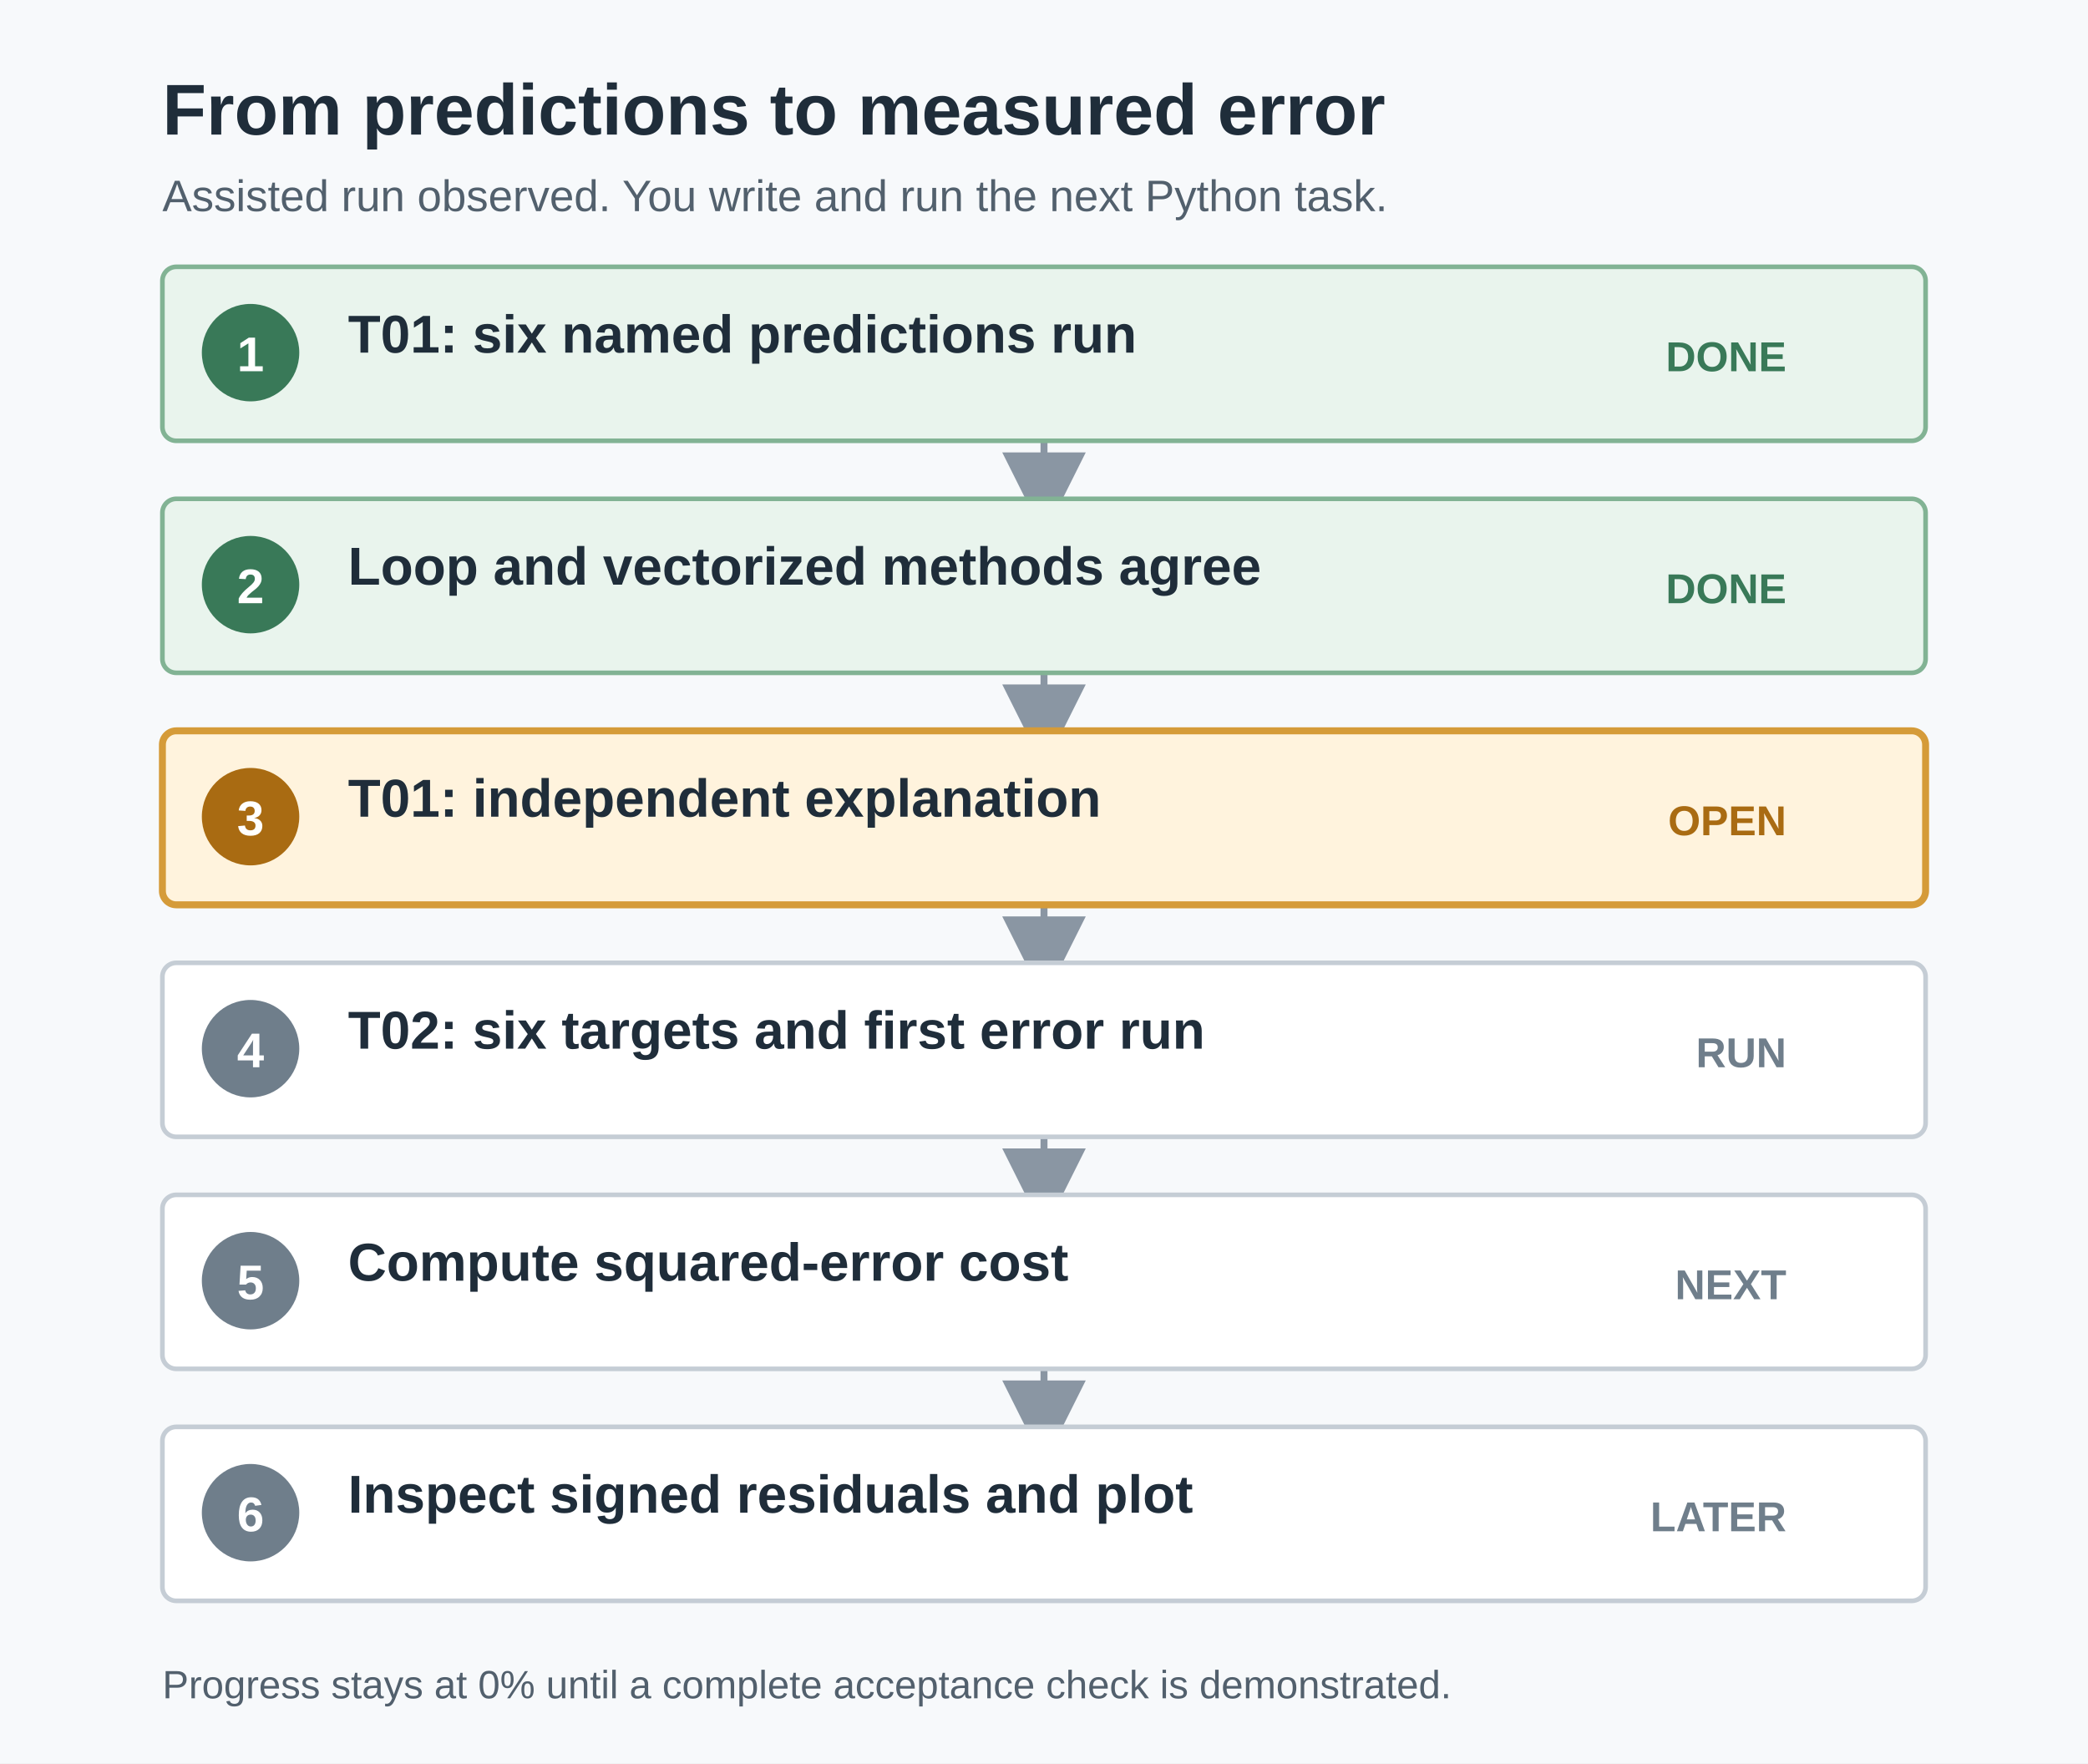
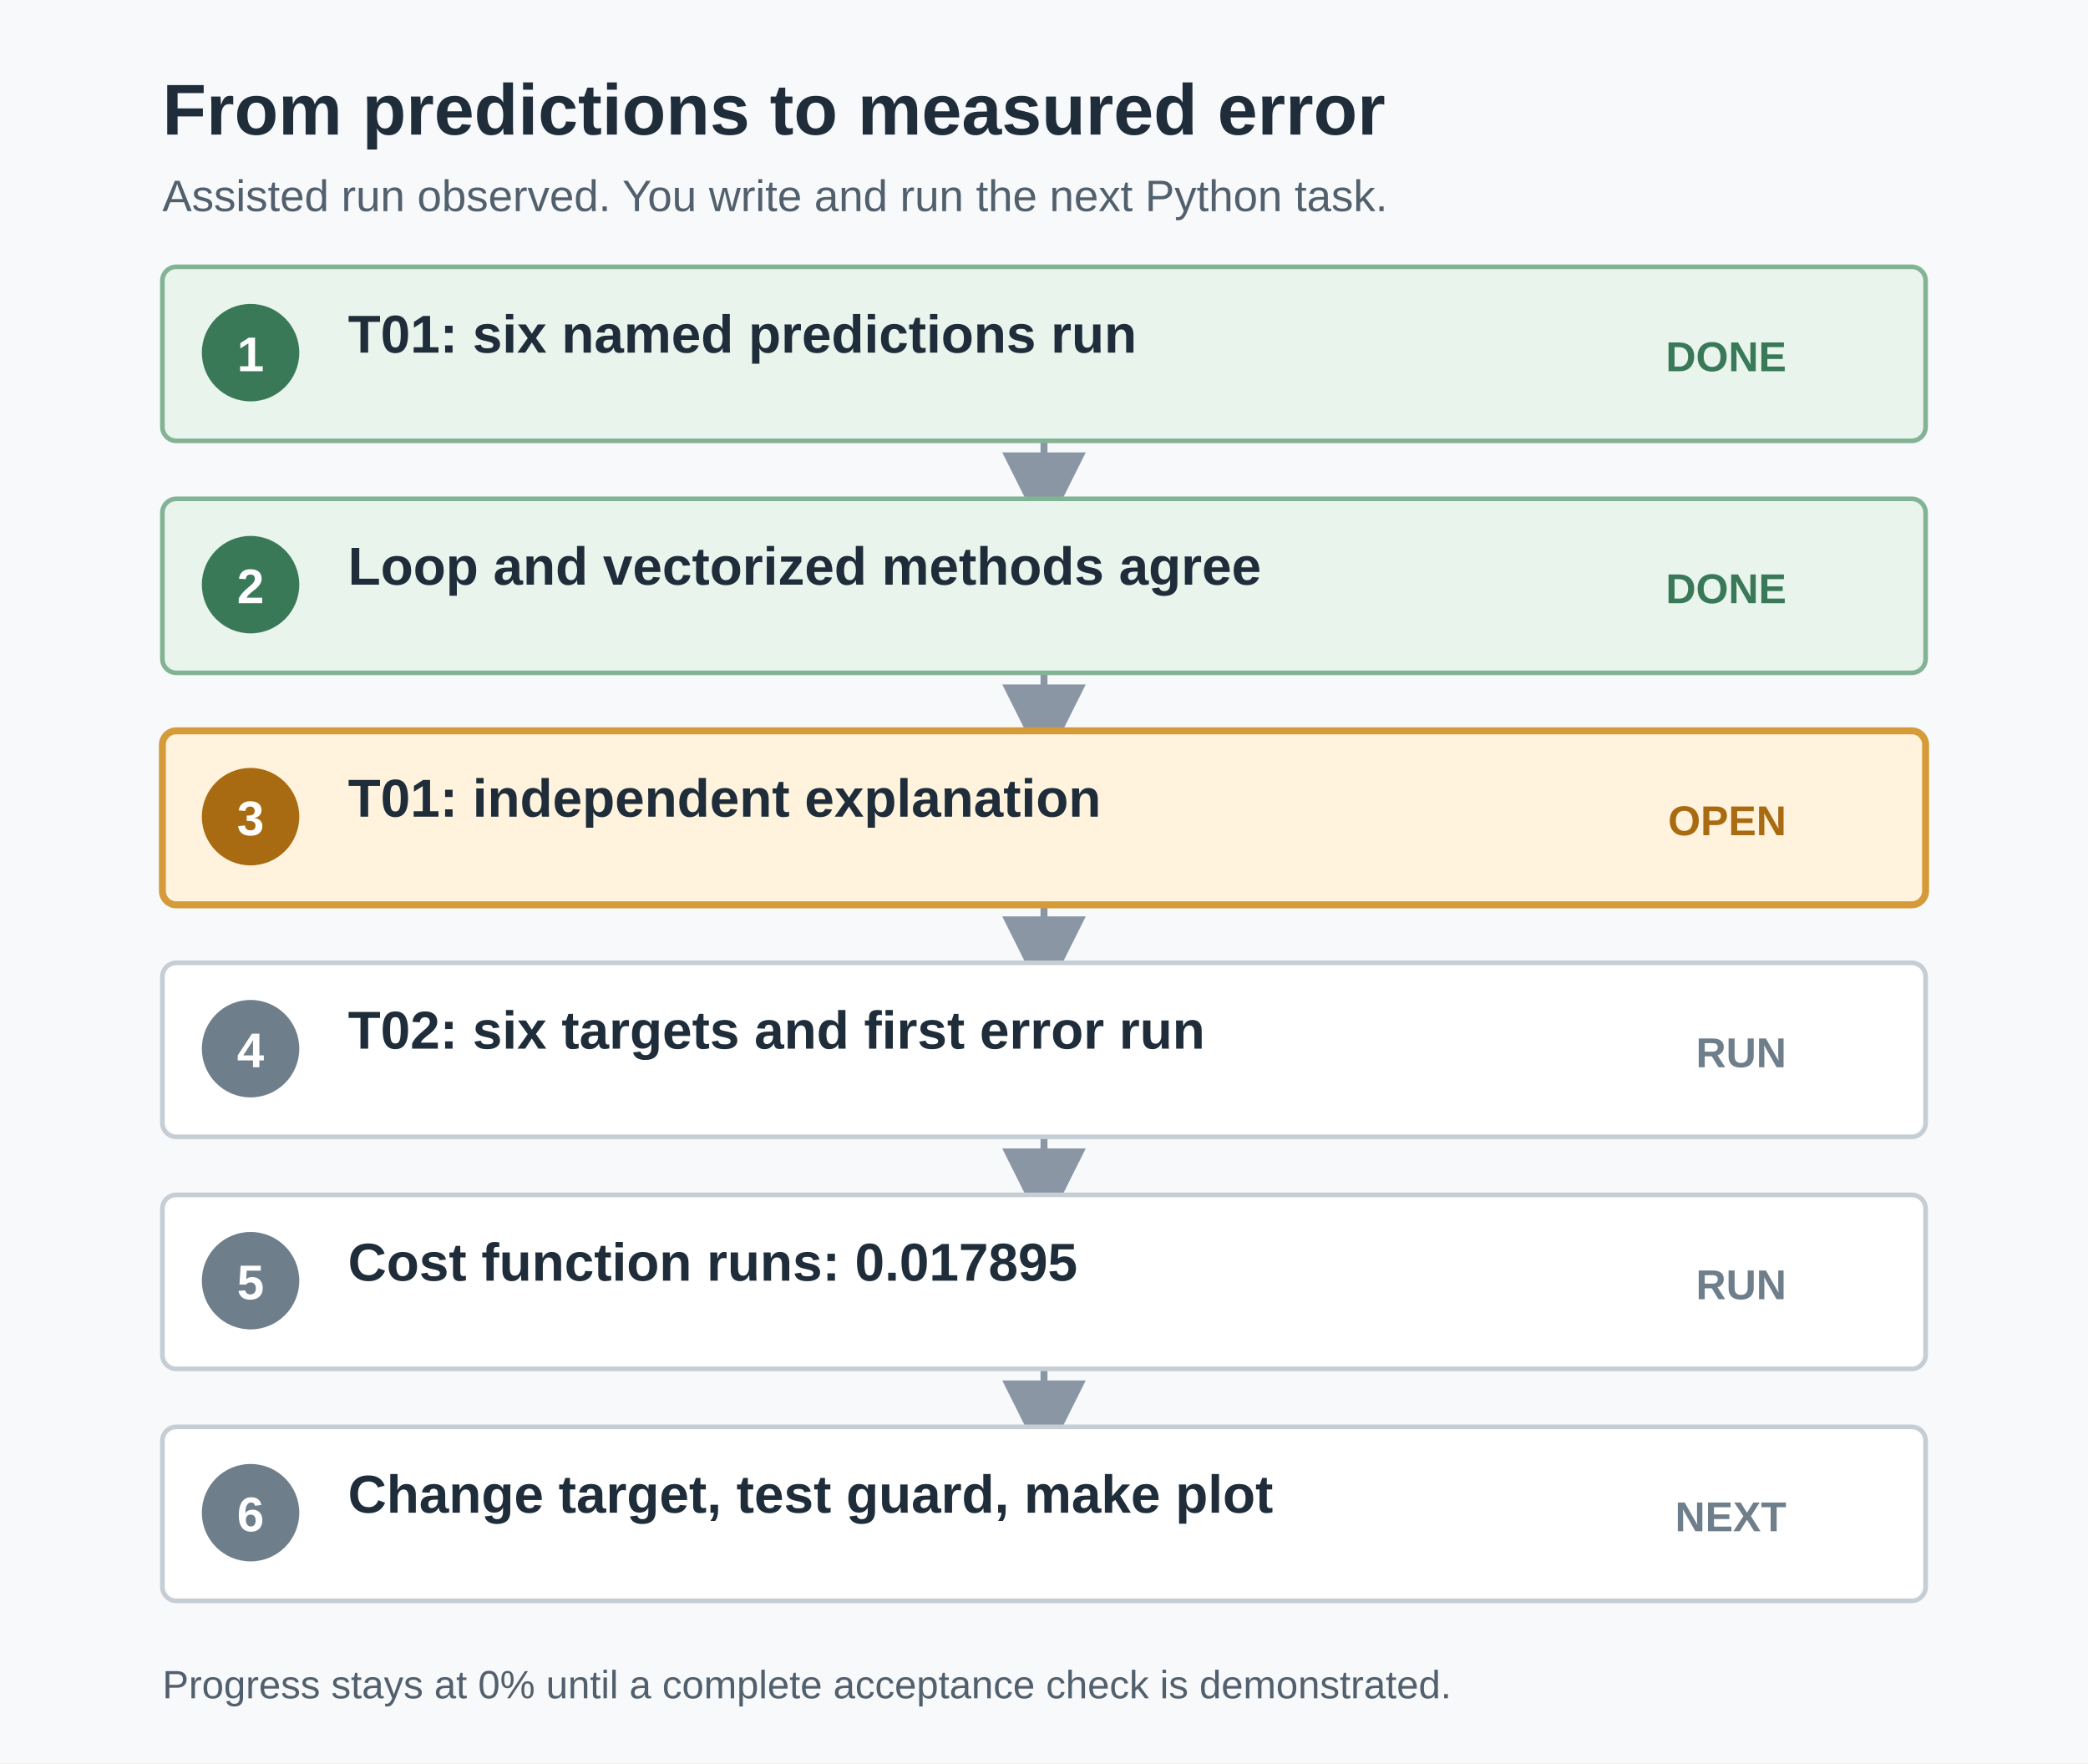
<svg xmlns="http://www.w3.org/2000/svg" width="900" height="760" viewBox="0 0 900 760" role="img" aria-labelledby="title desc">
  <defs>
    <marker id="arrow" markerWidth="12" markerHeight="12" refX="6" refY="6" orient="auto">
      <path d="M 0 0 L 12 6 L 0 12 z" fill="#8a96a3" />
    </marker>
  </defs>
  <rect width="900" height="760" fill="#f7f9fb" />
  <text x="70" y="58" font-family="Arial, sans-serif" font-size="31" font-weight="700" fill="#1f2d3a">From predictions to measured error</text>
  <text x="70" y="91" font-family="Arial, sans-serif" font-size="19" fill="#52606d">Assisted run observed. You write and run the next Python task.</text>
  <path d="M 450 190 L 450 213" stroke="#8a96a3" stroke-width="3" marker-end="url(#arrow)" />
  <path d="M 450 290 L 450 313" stroke="#8a96a3" stroke-width="3" marker-end="url(#arrow)" />
  <path d="M 450 390 L 450 413" stroke="#8a96a3" stroke-width="3" marker-end="url(#arrow)" />
  <path d="M 450 490 L 450 513" stroke="#8a96a3" stroke-width="3" marker-end="url(#arrow)" />
  <path d="M 450 590 L 450 613" stroke="#8a96a3" stroke-width="3" marker-end="url(#arrow)" />
  <rect x="70" y="115" width="760" height="75" rx="6" fill="#e9f4ed" stroke="#82b394" stroke-width="2" />
  <circle cx="108" cy="152" r="21" fill="#397958" />
  <text x="108" y="160" text-anchor="middle" font-family="Arial, sans-serif" font-size="21" font-weight="700" fill="#fff">1</text>
  <text x="150" y="152" font-family="Arial, sans-serif" font-size="23" font-weight="700" fill="#1f2d3a">T01: six named predictions run</text>
  <text x="770" y="160" text-anchor="end" font-family="Arial, sans-serif" font-size="18" font-weight="700" fill="#397958">DONE</text>
  <rect x="70" y="215" width="760" height="75" rx="6" fill="#e9f4ed" stroke="#82b394" stroke-width="2" />
  <circle cx="108" cy="252" r="21" fill="#397958" />
  <text x="108" y="260" text-anchor="middle" font-family="Arial, sans-serif" font-size="21" font-weight="700" fill="#fff">2</text>
  <text x="150" y="252" font-family="Arial, sans-serif" font-size="23" font-weight="700" fill="#1f2d3a">Loop and vectorized methods agree</text>
  <text x="770" y="260" text-anchor="end" font-family="Arial, sans-serif" font-size="18" font-weight="700" fill="#397958">DONE</text>
  <rect x="70" y="315" width="760" height="75" rx="6" fill="#fff3dd" stroke="#d59b39" stroke-width="3" />
  <circle cx="108" cy="352" r="21" fill="#a96b12" />
  <text x="108" y="360" text-anchor="middle" font-family="Arial, sans-serif" font-size="21" font-weight="700" fill="#fff">3</text>
  <text x="150" y="352" font-family="Arial, sans-serif" font-size="23" font-weight="700" fill="#1f2d3a">T01: independent explanation</text>
  <text x="770" y="360" text-anchor="end" font-family="Arial, sans-serif" font-size="18" font-weight="700" fill="#a96b12">OPEN</text>
  <rect x="70" y="415" width="760" height="75" rx="6" fill="#fff" stroke="#c5cdd5" stroke-width="2" />
  <circle cx="108" cy="452" r="21" fill="#6f7e8b" />
  <text x="108" y="460" text-anchor="middle" font-family="Arial, sans-serif" font-size="21" font-weight="700" fill="#fff">4</text>
  <text x="150" y="452" font-family="Arial, sans-serif" font-size="23" font-weight="700" fill="#1f2d3a">T02: six targets and first error run</text>
  <text x="770" y="460" text-anchor="end" font-family="Arial, sans-serif" font-size="18" font-weight="700" fill="#6f7e8b">RUN</text>
  <rect x="70" y="515" width="760" height="75" rx="6" fill="#fff" stroke="#c5cdd5" stroke-width="2" />
  <circle cx="108" cy="552" r="21" fill="#6f7e8b" />
  <text x="108" y="560" text-anchor="middle" font-family="Arial, sans-serif" font-size="21" font-weight="700" fill="#fff">5</text>
-   <text x="150" y="552" font-family="Arial, sans-serif" font-size="23" font-weight="700" fill="#1f2d3a">Compute squared-error cost</text>
-   <text x="770" y="560" text-anchor="end" font-family="Arial, sans-serif" font-size="18" font-weight="700" fill="#6f7e8b">NEXT</text>
+   <text x="150" y="552" font-family="Arial, sans-serif" font-size="23" font-weight="700" fill="#1f2d3a">Cost function runs: 0.017895</text>
+   <text x="770" y="560" text-anchor="end" font-family="Arial, sans-serif" font-size="18" font-weight="700" fill="#6f7e8b">RUN</text>
  <rect x="70" y="615" width="760" height="75" rx="6" fill="#fff" stroke="#c5cdd5" stroke-width="2" />
  <circle cx="108" cy="652" r="21" fill="#6f7e8b" />
  <text x="108" y="660" text-anchor="middle" font-family="Arial, sans-serif" font-size="21" font-weight="700" fill="#fff">6</text>
-   <text x="150" y="652" font-family="Arial, sans-serif" font-size="23" font-weight="700" fill="#1f2d3a">Inspect signed residuals and plot</text>
-   <text x="770" y="660" text-anchor="end" font-family="Arial, sans-serif" font-size="18" font-weight="700" fill="#6f7e8b">LATER</text>
+   <text x="150" y="652" font-family="Arial, sans-serif" font-size="23" font-weight="700" fill="#1f2d3a">Change target, test guard, make plot</text>
+   <text x="770" y="660" text-anchor="end" font-family="Arial, sans-serif" font-size="18" font-weight="700" fill="#6f7e8b">NEXT</text>
  <text x="70" y="732" font-family="Arial, sans-serif" font-size="17" fill="#52606d">Progress stays at 0% until a complete acceptance check is demonstrated.</text>
</svg>
